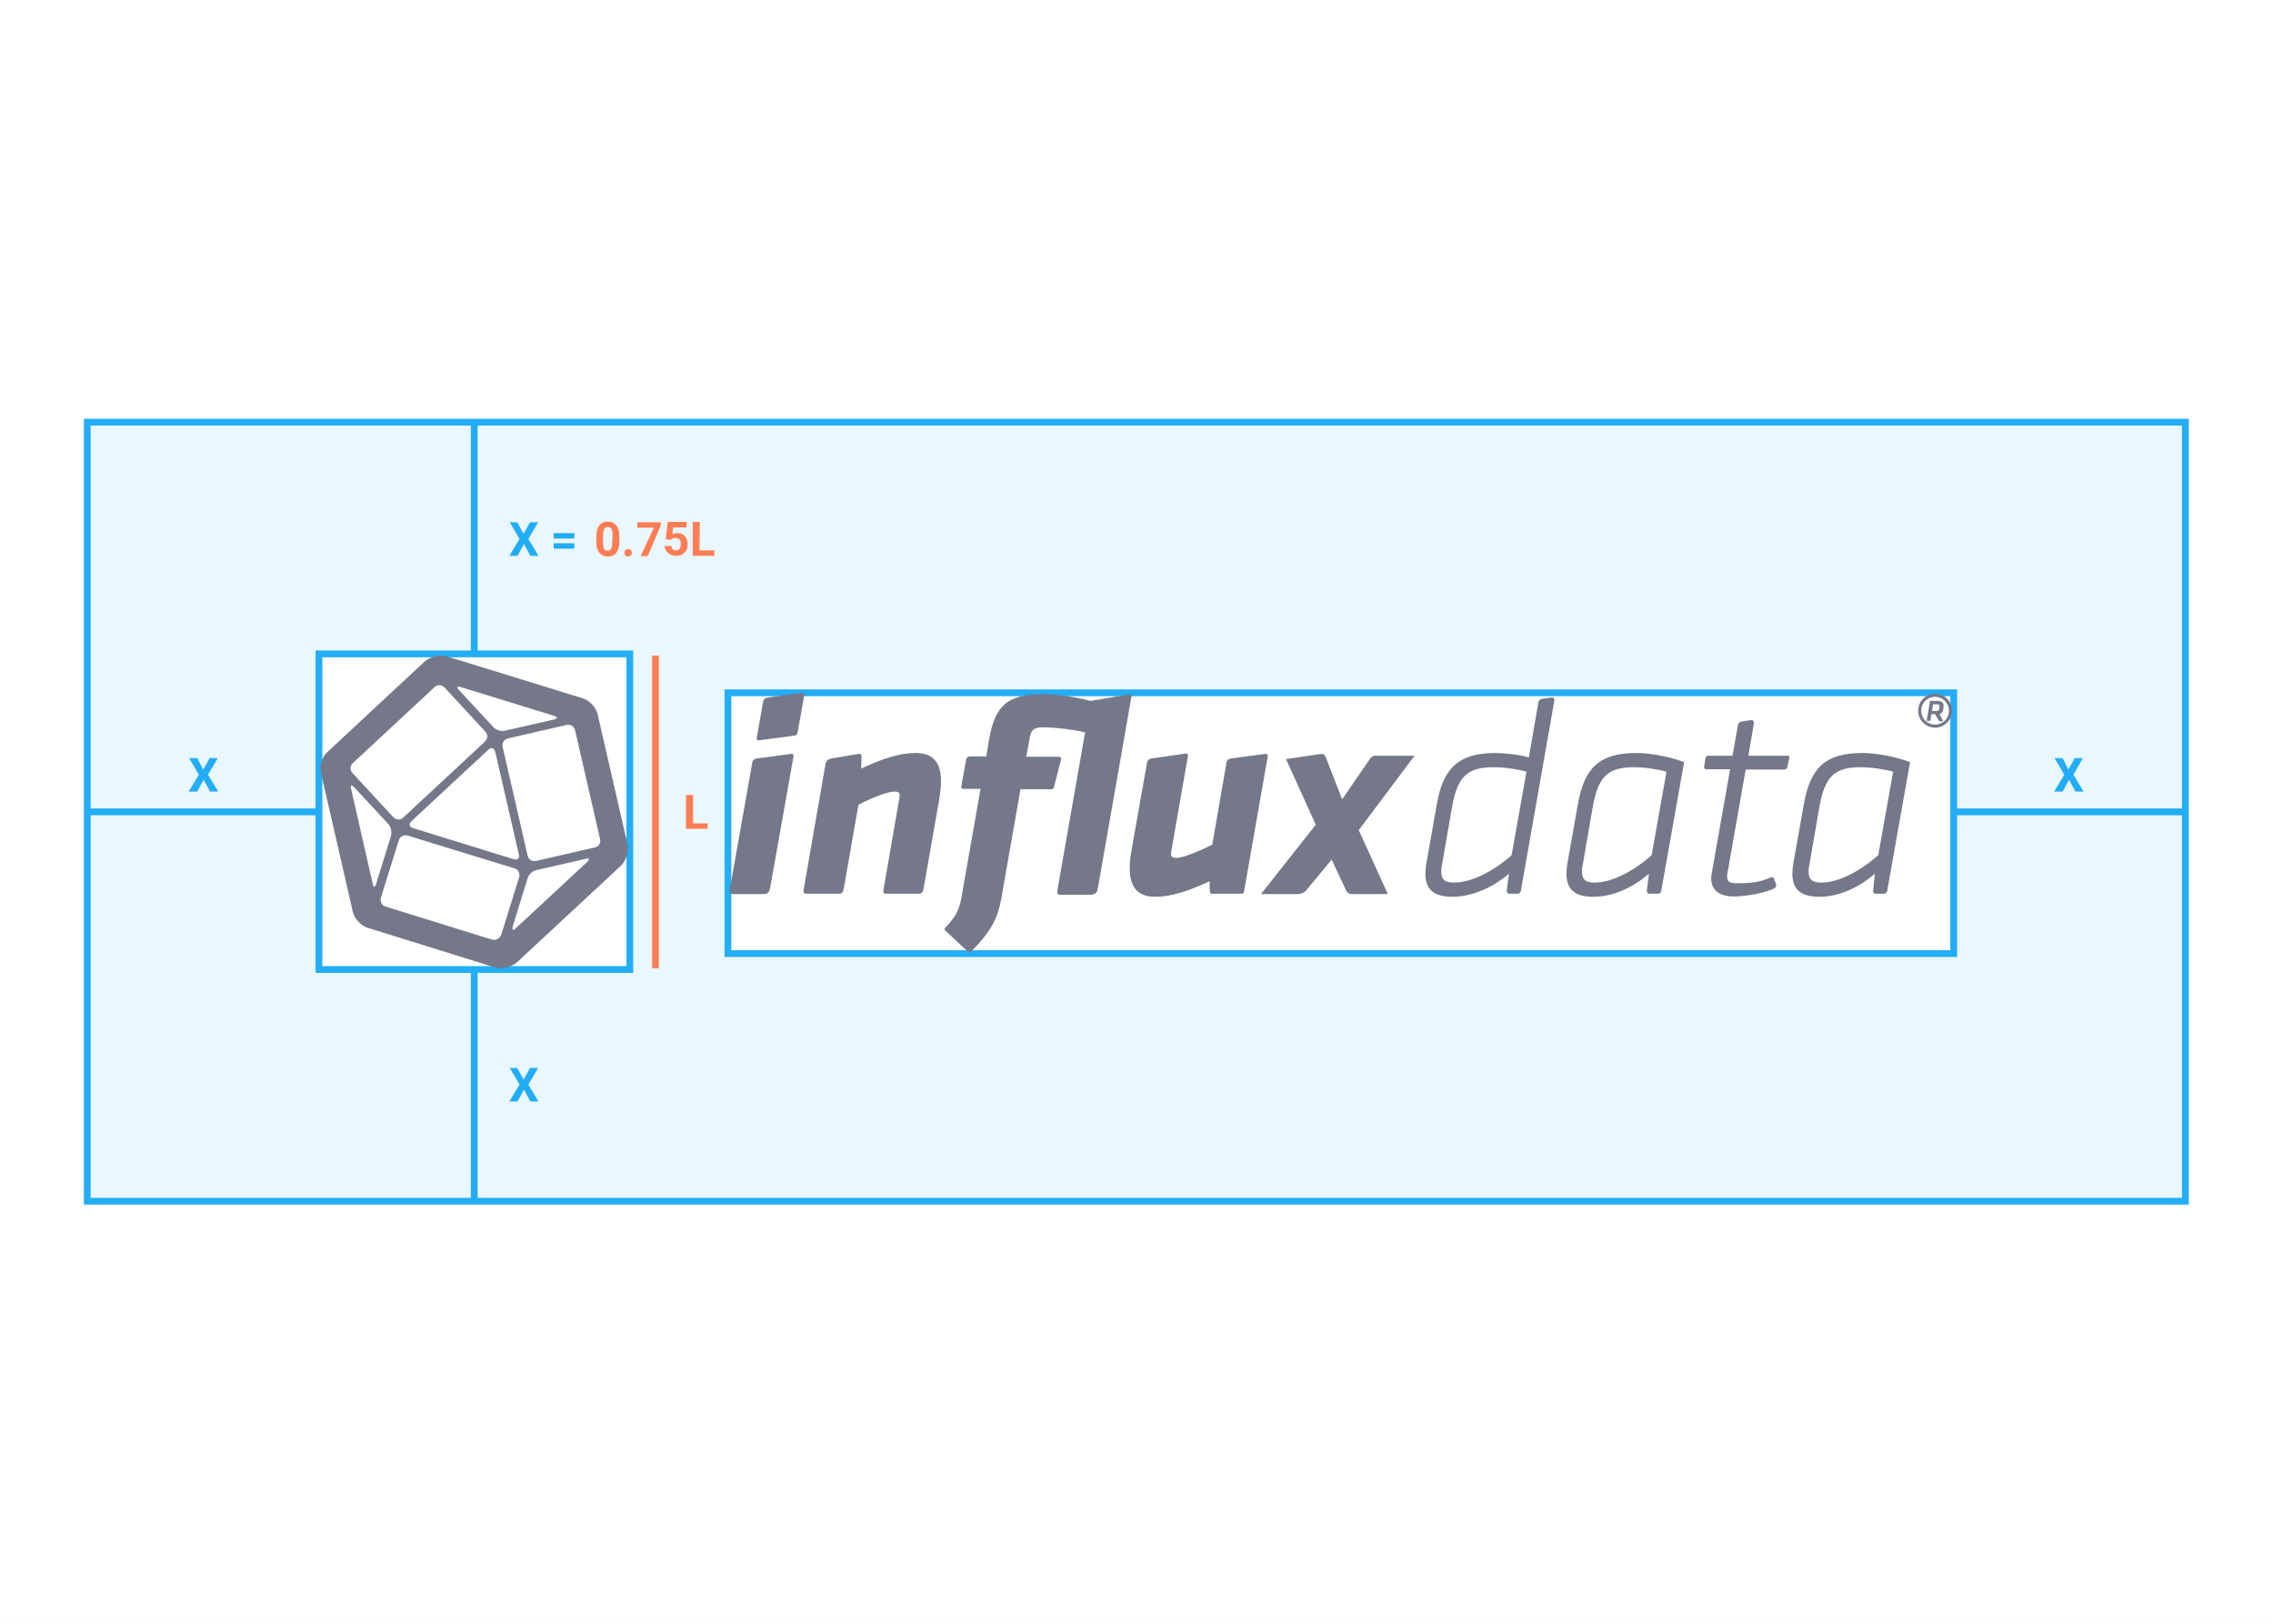
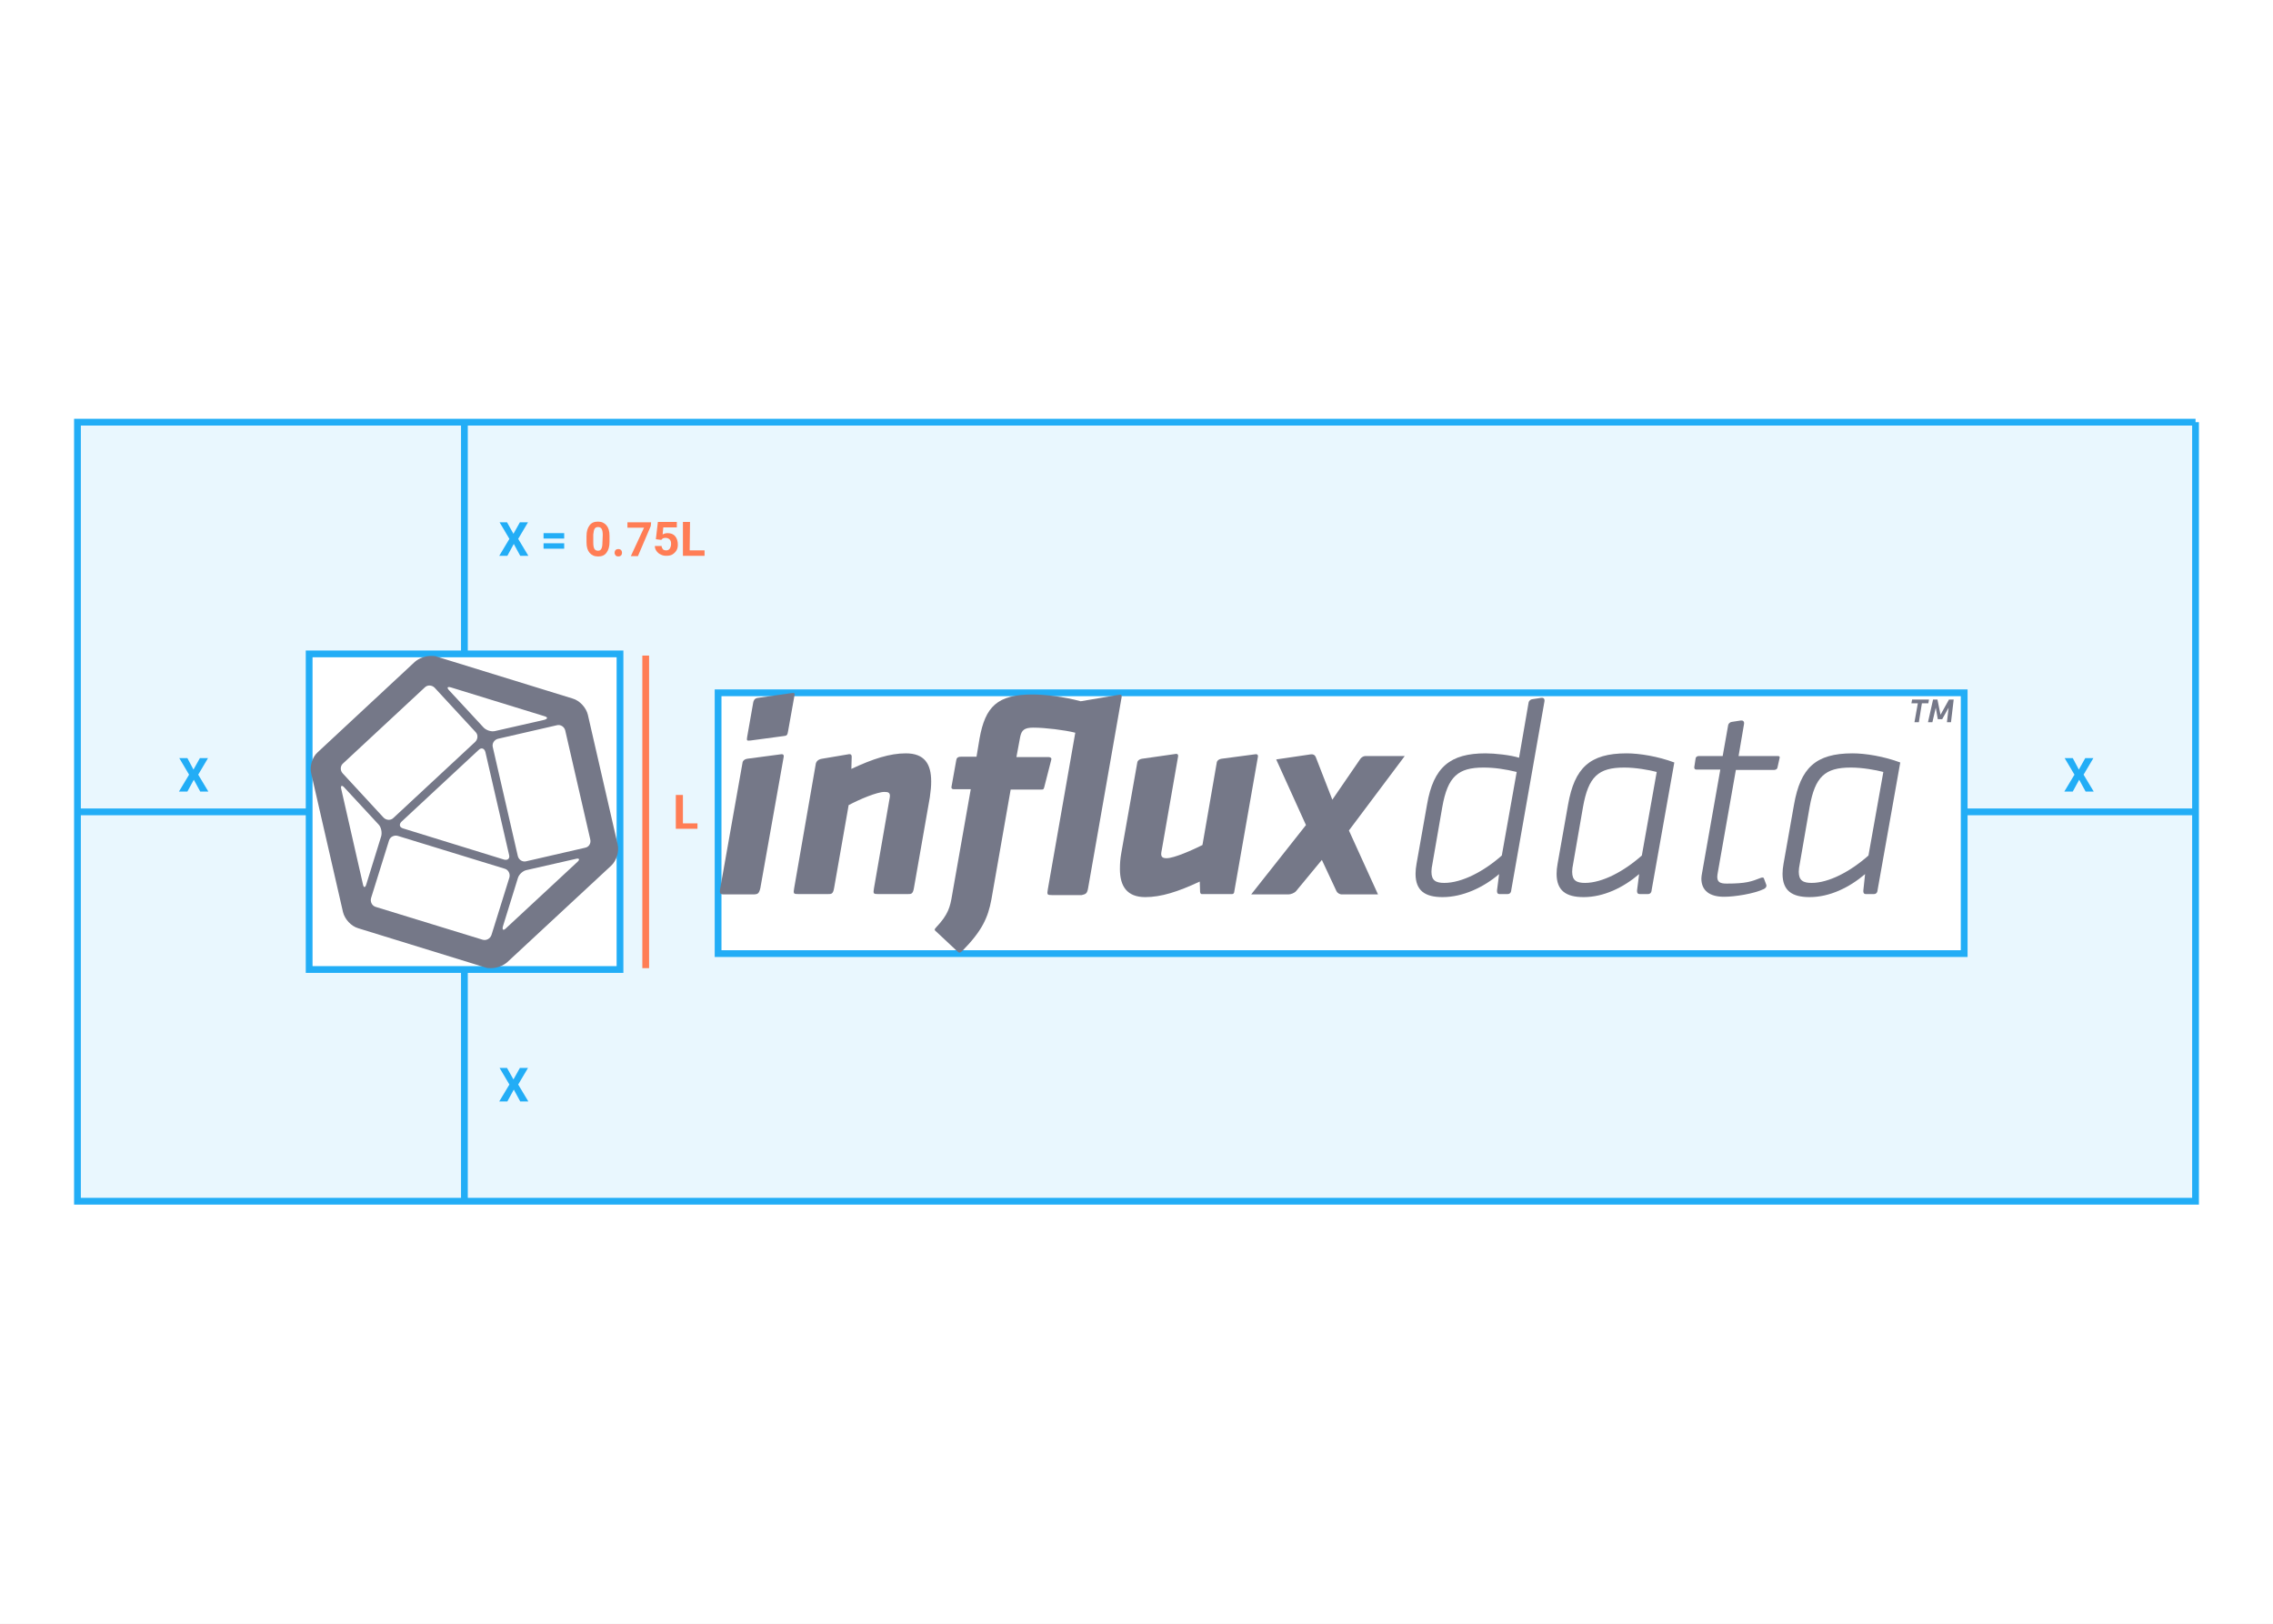
- <svg xmlns="http://www.w3.org/2000/svg" version="1.1" id="Layer_1" x="0px" y="0px" viewBox="36 161 672 480" style="enable-background:new 36 161 672 480;" xml:space="preserve">
+ <svg xmlns="http://www.w3.org/2000/svg" version="1.1" id="Layer_1" x="0px" y="0px" viewBox="-59 67 672 480" style="enable-background:new -59 67 672 480;" xml:space="preserve">
  <style type="text/css">
	.st0{fill:#FFFFFF;}
	.st1{opacity:0.1;}
	.st2{fill:#22ADF6;}
	.st3{fill:none;stroke:#22ADF6;stroke-width:2;stroke-miterlimit:10;}
- 	.st4{enable-background:new    ;}
- 	.st5{fill:#FF7D55;}
- 	.st6{fill:none;stroke:#FF7D55;stroke-width:2;stroke-miterlimit:10;}
- 	.st7{fill:#757888;}
+ 	.st4{fill:#757888;}
+ 	.st5{enable-background:new    ;}
+ 	.st6{fill:#FF7D55;}
+ 	.st7{fill:none;stroke:#FF7D55;stroke-width:2;stroke-miterlimit:10;}
</style>
-   <rect x="36" y="161" class="st0" width="672" height="480" />
-   <g>
-     <g id="Spacing">
-       <g class="st1">
-         <rect x="61.8" y="285.8" class="st2" width="620.3" height="230.3" />
+   <rect x="-59" y="67" class="st0" width="672" height="480" />
+   <g id="Spacing">
+     <g class="st1">
+       <rect x="-36.1" y="191.8" class="st2" width="626.3" height="230.3" />
+     </g>
+     <path class="st3" d="M590.1,191.8v230.3H-36.1V191.8H590.1" />
+     <rect x="32.4" y="260.3" class="st0" width="91.9" height="93.3" />
+     <rect x="32.4" y="260.3" class="st3" width="91.9" height="93.3" />
+     <rect x="153.3" y="271.8" class="st0" width="367.9" height="77.1" />
+     <rect x="153.3" y="271.8" class="st3" width="368.4" height="77.1" />
+     <g>
+       <path class="st4" d="M123.6,316.6l-8.8-38.3c-0.5-2.1-2.4-4.2-4.5-4.8l-40.2-12.4c-0.5-0.2-1.1-0.2-1.7-0.2    c-1.7,0-3.5,0.7-4.7,1.7l-28.8,26.8c-1.6,1.4-2.4,4.2-1.9,6.2l9.4,41c0.5,2.1,2.4,4.2,4.5,4.8L84.5,353c0.5,0.2,1.1,0.2,1.7,0.2    c1.7,0,3.5-0.7,4.7-1.7l30.8-28.6C123.3,321.4,124.1,318.7,123.6,316.6z M74.3,270.2l27.6,8.5c1.1,0.3,1.1,0.8,0,1.1l-14.5,3.3    c-1.1,0.3-2.6-0.2-3.4-1l-10.1-10.9C73,270.3,73.2,269.9,74.3,270.2z M91.5,319.7c0.3,1.1-0.4,1.7-1.5,1.4l-29.8-9.2    c-1.1-0.3-1.3-1.2-0.5-2l22.8-21.2c0.8-0.8,1.7-0.5,2,0.6L91.5,319.7z M42.4,292.7l24.2-22.5c0.8-0.8,2.1-0.7,2.9,0.1l12.1,13.1    c0.8,0.8,0.7,2.1-0.1,2.9l-24.2,22.5c-0.8,0.8-2.1,0.7-2.9-0.1l-12.1-13.1C41.5,294.7,41.6,293.4,42.4,292.7z M48.3,328.4    l-6.4-28.1c-0.3-1.1,0.2-1.3,0.9-0.5l10.1,10.9c0.8,0.8,1.1,2.4,0.8,3.5l-4.4,14.2C49,329.5,48.5,329.5,48.3,328.4z M83.7,344.8    l-31.6-9.7c-1.1-0.3-1.7-1.5-1.4-2.6l5.3-17c0.3-1.1,1.5-1.7,2.6-1.4l31.6,9.7c1.1,0.3,1.7,1.5,1.4,2.6l-5.3,17    C85.9,344.5,84.8,345.1,83.7,344.8z M111.7,321.8l-21.1,19.6c-0.8,0.8-1.2,0.5-0.9-0.6l4.4-14.2c0.3-1.1,1.5-2.2,2.6-2.4l14.5-3.3    C112.3,320.6,112.5,321.1,111.7,321.8z M114,317.6l-17.4,4c-1.1,0.3-2.2-0.4-2.5-1.5l-7.4-32.2c-0.3-1.1,0.4-2.2,1.5-2.5l17.4-4    c1.1-0.3,2.2,0.4,2.5,1.5l7.4,32.2C115.8,316.3,115.1,317.4,114,317.6z" />
+       <g>
+         <path class="st4" d="M508.3,280.5H507l1-5.6h-1.9l0.2-1.1h5l-0.2,1.1h-1.9L508.3,280.5z" />
+         <path class="st4" d="M517.1,276.2l-1.9,3.4h-1.3l-0.6-3.4l-1,4.3H511l1.5-6.7h1.3l0.9,4.5l2.5-4.5h1.4l-0.8,6.7h-1.2L517.1,276.2     z" />
      </g>
-       <rect x="130.3" y="354.3" class="st0" width="91.9" height="93.3" />
-       <rect x="130.3" y="354.3" class="st3" width="91.9" height="93.3" />
-       <rect x="251.2" y="365.8" class="st0" width="361.9" height="77.1" />
-       <rect x="251.2" y="365.8" class="st3" width="362.4" height="77.1" />
-       <line class="st3" x1="176.2" y1="354.8" x2="176.2" y2="285.8" />
-       <line class="st3" x1="130.8" y1="401" x2="61.8" y2="401" />
-       <line class="st3" x1="176.2" y1="447.2" x2="176.2" y2="516.2" />
-       <line class="st3" x1="613" y1="401" x2="682" y2="401" />
-       <g class="st4">
-         <path class="st2" d="M190.8,318.8l1.9-3.4h2.4l-2.9,4.9l3,5h-2.4l-1.9-3.5l-1.9,3.5h-2.4l3-5l-2.9-4.9h2.2L190.8,318.8z" />
-         <path class="st2" d="M205.8,320.2h-6.1v-1.6h6.1V320.2z M205.8,323.2h-6.1v-1.6h6.1V323.2z" />
+       <g>
+         <path class="st4" d="M383.6,330.1c-0.1,1,0.3,1.2,0.7,1.2h2.4c0.9,0,1.1-0.8,1.1-1.2l9.8-55.7c0.2-1-0.5-1.2-1-1.1l0,0l-2.6,0.4     c-0.7,0.1-1.1,0.7-1.1,1.1l0,0l-2.8,16.2c-2.5-0.8-7.2-1.3-9.9-1.3c-10.4,0-15.4,4-17.3,15.1l-3.1,17.5c-0.2,1.1-0.3,2.1-0.3,3     c0,5,2.8,6.9,8,6.9c5.9,0,12-2.8,16.7-6.8L383.6,330.1z M368,328c-2.5,0-3.8-0.7-3.8-3.3c0-0.7,0.1-1.4,0.3-2.4l2.9-16.7     c1.6-9.1,4.7-11.7,12.2-11.7c3.3,0,6.5,0.5,9.8,1.3l-4.4,24.7C379.7,324.6,373.2,328,368,328z" />
+         <path class="st4" d="M425,330.1c-0.1,1,0.3,1.2,0.8,1.2h2.4c0.9,0,1.1-0.8,1.1-1.2l0,0l6.7-37.7c-4.8-1.8-10.3-2.7-14.1-2.7     c-11,0-15.4,4.4-17.3,15.1l-3.1,17.5c-0.2,1.1-0.3,2.1-0.3,3c0,5,2.8,6.9,8,6.9c5.9,0,11.7-2.8,16.4-6.8L425,330.1z M409.6,328     c-2.5,0-3.8-0.7-3.8-3.3c0-0.7,0.1-1.4,0.3-2.4l2.9-16.7c1.6-9,4.5-11.7,12.2-11.7c3.4,0,7.3,0.7,9.6,1.3l-4.4,24.7     C421.1,324.6,414.7,328,409.6,328z" />
+         <path class="st4" d="M491.9,330.1c-0.1,1,0.3,1.2,0.7,1.2h2.4c0.9,0,1.1-0.8,1.1-1.2l0,0l6.7-37.7c-4.8-1.8-10.3-2.7-14.1-2.7     c-11,0-15.4,4.4-17.3,15.1l-3.1,17.5c-0.2,1.1-0.3,2.1-0.3,3c0,5,2.8,6.9,8,6.9c5.9,0,11.7-2.8,16.4-6.8L491.9,330.1z M476.6,328     c-2.5,0-3.8-0.7-3.8-3.3c0-0.7,0.1-1.4,0.3-2.4l2.9-16.7c1.6-9,4.5-11.7,12.2-11.7c3.4,0,7.3,0.7,9.6,1.3l-4.4,24.7     C488.1,324.6,481.7,328,476.6,328z" />
+         <g>
+           <path class="st4" d="M452.5,280.5L452.5,280.5L452.5,280.5z" />
+           <path class="st4" d="M466.5,293.9L466.5,293.9l0.6-2.7c0.2-0.7-0.2-0.7-0.6-0.7H455l1.6-9.4l0,0c0.2-1-0.5-1.2-1-1.1l0,0      l-2.6,0.4l0,0c-0.7,0.1-1.1,0.7-1.1,1.1l0,0l-1.6,9h-7.1c-0.2,0-0.8,0.1-0.9,0.7l-0.4,2.6l0,0c0,0.2,0,0.7,0.7,0.7h7l-5.4,30.6      c-0.1,0.6-0.2,1.1-0.2,1.6c0,3.7,2.6,5.4,6.7,5.4c3.2,0,8.9-0.9,11.8-2.3c0.9-0.5,0.8-1.1,0.6-1.5l0,0l-0.6-1.6      c-0.1-0.4-0.6-0.3-0.9-0.2l0,0c-2.8,1.1-4.4,1.7-10.1,1.7c-1.9,0-2.8-0.4-2.8-2c0-0.4,0.1-0.9,0.2-1.5l5.3-30.1h11.4      C466.2,294.5,466.4,294.3,466.5,293.9z" />
+         </g>
+         <path class="st4" d="M356.3,290.5h-11.7c-0.5,0-1.1,0.4-1.4,0.8l-8.3,12.1l-4.9-12.6c-0.3-0.7-0.9-0.9-1.5-0.8l-10.2,1.5     l8.8,19.4l-16.2,20.5h11c0.7,0,1.8-0.4,2.3-1l7.6-9.2l4.3,9.2c0.2,0.5,0.9,1,1.6,1h10.7l-8.6-18.9L356.3,290.5z" />
+         <path class="st4" d="M305.9,330.6l7-39.9c0.1-0.8-0.5-0.8-1-0.7l-9.8,1.3c-1.1,0.2-1.4,0.9-1.4,1.3l0,0l-4.2,24.2     c-3,1.5-8.4,3.9-10.6,3.9c-1.2,0-1.6-0.4-1.6-1.3c0-0.3,0.1-0.8,0.2-1.3l4.8-27.5l0,0c0.1-0.8-0.5-0.8-0.9-0.7l-9.8,1.4l0,0     c-1.1,0.2-1.4,0.9-1.4,1.3l0,0l-4.7,26.6c-0.3,1.7-0.4,3-0.4,4.7c0,5.1,2.1,8.3,7.5,8.3c4.7,0,9.7-1.6,16.1-4.6l0.1,3     c0,0.2,0.1,0.7,0.5,0.7h9C305.7,331.3,305.9,330.9,305.9,330.6z" />
+         <path class="st4" d="M208.8,289.7c-4.7,0-9.7,1.6-16.1,4.6l0.1-3.6c0-0.9-0.7-0.8-1.1-0.7l-7.7,1.3l0,0c-1.3,0.2-1.7,1-1.8,1.4     l-6.4,36.8l0,0c-0.3,1.7-0.2,1.8,1.2,1.8h8.8c1,0,1.5,0,1.8-1.8l4.3-24.5c3.2-1.7,8.4-3.9,10.6-3.9c1.2,0,1.6,0.3,1.6,1.2     c0,0.3-0.1,0.8-0.2,1.3l-4.5,25.9l0,0c-0.3,1.7-0.2,1.8,1.2,1.8h8.8c1,0,1.5,0,1.8-1.8l4.7-26.8c0.3-2.1,0.4-3.3,0.4-4.7     C216.3,292.8,214.3,289.7,208.8,289.7z" />
+         <g>
+           <path class="st4" d="M174.9,271.9l-9.8,1.4c-1.1,0.1-1.3,0.9-1.4,1.3l-1.8,10.2c-0.2,1.2-0.1,1.2,1,1.1l9.7-1.3l0,0      c1-0.1,1.2-0.2,1.4-1.5l0,0l1.9-10.6C176,271.8,175.8,271.8,174.9,271.9z" />
+           <path class="st4" d="M160.7,291.4L160.7,291.4L160.7,291.4z" />
+           <path class="st4" d="M165.8,329.5L165.8,329.5l6.9-38.8c0.1-0.8-0.5-0.8-1-0.7l-9.8,1.3l0,0c-1.1,0.2-1.4,0.9-1.4,1.3l0,0      l-6.6,37.2c-0.2,1.4,0,1.6,1.3,1.6h8.8C164.9,331.3,165.4,331.3,165.8,329.5z" />
+         </g>
+         <path class="st4" d="M262.7,329.5l9.9-56.4c0.1-0.8-0.3-0.8-0.8-0.7l-11.3,1.9c-5.1-1.4-10.9-2-14.2-2c-10.5,0-14,3.6-15.7,13     l-0.9,5.4h-4.6c-1.2,0-1.3,0.6-1.4,1.1l0,0l-1.4,7.8c-0.1,0.3,0.1,0.7,0.6,0.7h5.1l-5.5,31.2c-0.6,3.7-1.2,5.9-4.7,9.6l0,0     c-0.7,0.7-0.5,0.9,0,1.3l0,0l6.2,5.8l0,0c0.6,0.6,0.9,0.5,1.6-0.2c5.7-5.8,7.5-9.7,8.5-15.1l5.7-32.5h9.1c0.5,0,0.6,0,0.8-0.6     l0,0l2.1-8.2l0,0c0.2-0.6-0.4-0.8-0.8-0.8h-9.5l1.1-5.9c0.4-2.1,1.3-2.8,3.9-2.8c3.5,0,9.2,0.7,12.4,1.5l-8.1,46.2l0,0     c-0.3,1.7-0.2,1.8,1.2,1.8h8.8C261.9,331.3,262.4,331.3,262.7,329.5z" />
      </g>
-       <g class="st4">
-         <path class="st5" d="M219.1,321.2c0,1.4-0.3,2.4-0.9,3.2c-0.6,0.8-1.4,1.1-2.5,1.1c-1.1,0-1.9-0.4-2.5-1.1     c-0.6-0.7-0.9-1.7-0.9-3.1v-1.8c0-1.4,0.3-2.4,0.9-3.2c0.6-0.8,1.4-1.1,2.5-1.1c1.1,0,1.9,0.4,2.5,1.1c0.6,0.7,0.9,1.7,0.9,3.1     V321.2z M217.1,319.2c0-0.8-0.1-1.4-0.3-1.8c-0.2-0.4-0.6-0.6-1.1-0.6s-0.8,0.2-1,0.5s-0.3,0.9-0.4,1.7v2.4     c0,0.8,0.1,1.4,0.3,1.8c0.2,0.4,0.6,0.6,1.1,0.6s0.8-0.2,1-0.6s0.3-1,0.3-1.7L217.1,319.2L217.1,319.2z" />
-         <path class="st5" d="M220.6,324.4c0-0.3,0.1-0.6,0.3-0.8c0.2-0.2,0.5-0.3,0.8-0.3s0.6,0.1,0.8,0.3c0.2,0.2,0.3,0.5,0.3,0.8     s-0.1,0.6-0.3,0.8c-0.2,0.2-0.5,0.3-0.8,0.3s-0.6-0.1-0.8-0.3C220.8,324.9,220.6,324.7,220.6,324.4z" />
-         <path class="st5" d="M231.3,316.5l-3.8,8.9h-2.1l3.9-8.4h-4.9v-1.6h7L231.3,316.5L231.3,316.5z" />
-         <path class="st5" d="M232.8,320.4l0.6-5.1h5.6v1.6h-4l-0.2,2.1c0.5-0.3,1-0.4,1.5-0.4c0.9,0,1.7,0.3,2.2,0.9s0.8,1.4,0.8,2.5     c0,0.6-0.1,1.2-0.4,1.7s-0.7,0.9-1.2,1.2s-1.1,0.4-1.8,0.4c-0.6,0-1.2-0.1-1.7-0.4c-0.5-0.2-0.9-0.6-1.2-1s-0.5-0.9-0.5-1.5h2     c0,0.4,0.2,0.7,0.4,1c0.2,0.2,0.6,0.3,1,0.3s0.8-0.2,1-0.5c0.2-0.3,0.4-0.8,0.4-1.4c0-0.6-0.1-1-0.4-1.3s-0.7-0.5-1.2-0.5     s-0.9,0.1-1.1,0.4l-0.2,0.2L232.8,320.4z" />
-         <path class="st5" d="M242.8,323.7h4.4v1.6h-6.4v-10h2.1L242.8,323.7L242.8,323.7z" />
-       </g>
-       <g class="st4">
-         <path class="st5" d="M240.8,404.4h4.4v1.6h-6.4v-10h2.1v8.4H240.8z" />
-       </g>
-       <g class="st4">
-         <path class="st2" d="M190.8,480.1l1.9-3.4h2.4l-2.9,4.9l3,5h-2.4l-1.9-3.5l-1.9,3.5h-2.4l3-5l-2.9-4.9h2.2L190.8,480.1z" />
-       </g>
-       <g class="st4">
-         <path class="st2" d="M96.1,388.5l1.9-3.4h2.4l-2.9,4.9l3,5h-2.4l-1.9-3.5l-1.9,3.5h-2.5l3-5l-2.9-4.9h2.4L96.1,388.5z" />
-       </g>
-       <g class="st4">
-         <path class="st2" d="M647.5,388.5l1.9-3.4h2.4L649,390l3,5h-2.4l-1.9-3.5l-1.9,3.5h-2.5l3-5l-2.9-4.9h2.4L647.5,388.5z" />
-       </g>
-       <line class="st6" x1="229.8" y1="354.8" x2="229.8" y2="447.2" />
-       <rect x="61.8" y="285.8" class="st3" width="620.3" height="230.3" />
    </g>
-     <g>
-       <path class="st7" d="M221.5,410.5l-8.8-38.3c-0.5-2.1-2.4-4.2-4.5-4.8L168,355c-0.5-0.2-1.1-0.2-1.7-0.2c-1.7,0-3.5,0.7-4.7,1.7    l-28.8,26.8c-1.6,1.4-2.4,4.2-1.9,6.2l9.4,41c0.5,2.1,2.4,4.2,4.5,4.8l37.6,11.7c0.5,0.2,1.1,0.2,1.7,0.2c1.7,0,3.5-0.7,4.7-1.7    l30.8-28.6C221.2,415.3,222,412.6,221.5,410.5z M172.2,364.1l27.6,8.5c1.1,0.3,1.1,0.8,0,1.1l-14.5,3.3c-1.1,0.3-2.6-0.2-3.4-1    l-10.1-10.9C170.9,364.2,171.1,363.8,172.2,364.1z M189.4,413.6c0.3,1.1-0.4,1.7-1.5,1.4l-29.8-9.2c-1.1-0.3-1.3-1.2-0.5-2    l22.8-21.2c0.8-0.8,1.7-0.5,2,0.6L189.4,413.6z M140.3,386.6l24.2-22.5c0.8-0.8,2.1-0.7,2.9,0.1l12.1,13.1    c0.8,0.8,0.7,2.1-0.1,2.9l-24.2,22.5c-0.8,0.8-2.1,0.7-2.9-0.1l-12.1-13.1C139.4,388.6,139.5,387.3,140.3,386.6z M146.2,422.3    l-6.4-28.1c-0.3-1.1,0.2-1.3,0.9-0.5l10.1,10.9c0.8,0.8,1.1,2.4,0.8,3.5l-4.4,14.2C146.9,423.4,146.4,423.4,146.2,422.3z     M181.6,438.8L150,429c-1.1-0.3-1.7-1.5-1.4-2.6l5.3-17c0.3-1.1,1.5-1.7,2.6-1.4l31.6,9.7c1.1,0.3,1.7,1.5,1.4,2.6l-5.3,17    C183.8,438.4,182.7,439,181.6,438.8z M209.6,415.8l-21.1,19.6c-0.8,0.8-1.2,0.5-0.9-0.6l4.4-14.2c0.3-1.1,1.5-2.2,2.6-2.4    l14.5-3.3C210.2,414.5,210.4,415,209.6,415.8z M211.9,411.5l-17.4,4c-1.1,0.3-2.2-0.4-2.5-1.5l-7.4-32.2c-0.3-1.1,0.4-2.2,1.5-2.5    l17.4-4c1.1-0.3,2.2,0.4,2.5,1.5l7.4,32.2C213.7,410.2,213,411.3,211.9,411.5z" />
-       <g>
-         <path class="st7" d="M481.5,424c-0.1,1,0.3,1.2,0.7,1.2h2.4c0.9,0,1.1-0.8,1.1-1.2l9.8-55.7c0.2-1-0.5-1.2-1-1.1l0,0l-2.6,0.4     c-0.7,0.1-1.1,0.7-1.1,1.1l0,0l-2.8,16.2c-2.5-0.8-7.2-1.3-9.9-1.3c-10.4,0-15.4,4-17.3,15.1l-3.1,17.5c-0.2,1.1-0.3,2.1-0.3,3     c0,5,2.8,6.9,8,6.9c5.9,0,12-2.8,16.7-6.8L481.5,424z M465.9,421.9c-2.5,0-3.8-0.7-3.8-3.3c0-0.7,0.1-1.4,0.3-2.4l2.9-16.7     c1.6-9.1,4.7-11.7,12.2-11.7c3.3,0,6.5,0.5,9.8,1.3l-4.4,24.7C477.6,418.5,471.1,421.9,465.9,421.9z" />
-         <path class="st7" d="M522.9,424c-0.1,1,0.3,1.2,0.8,1.2h2.4c0.9,0,1.1-0.8,1.1-1.2l0,0l6.7-37.7c-4.8-1.8-10.3-2.7-14.1-2.7     c-11,0-15.4,4.4-17.3,15.1l-3.1,17.5c-0.2,1.1-0.3,2.1-0.3,3c0,5,2.8,6.9,8,6.9c5.9,0,11.7-2.8,16.4-6.8L522.9,424z M507.5,421.9     c-2.5,0-3.8-0.7-3.8-3.3c0-0.7,0.1-1.4,0.3-2.4l2.9-16.7c1.6-9,4.5-11.7,12.2-11.7c3.4,0,7.3,0.7,9.6,1.3l-4.4,24.7     C519,418.5,512.6,421.9,507.5,421.9z" />
-         <path class="st7" d="M589.8,424c-0.1,1,0.3,1.2,0.7,1.2h2.4c0.9,0,1.1-0.8,1.1-1.2l0,0l6.7-37.7c-4.8-1.8-10.3-2.7-14.1-2.7     c-11,0-15.4,4.4-17.3,15.1l-3.1,17.5c-0.2,1.1-0.3,2.1-0.3,3c0,5,2.8,6.9,8,6.9c5.9,0,11.7-2.8,16.4-6.8L589.8,424z M574.5,421.9     c-2.5,0-3.8-0.7-3.8-3.3c0-0.7,0.1-1.4,0.3-2.4l2.9-16.7c1.6-9,4.5-11.7,12.2-11.7c3.4,0,7.3,0.7,9.6,1.3l-4.4,24.7     C586,418.5,579.6,421.9,574.5,421.9z" />
-         <g>
-           <path class="st7" d="M550.4,374.4L550.4,374.4L550.4,374.4z" />
-           <path class="st7" d="M564.4,387.8L564.4,387.8l0.6-2.7c0.2-0.7-0.2-0.7-0.6-0.7h-11.5l1.6-9.4l0,0c0.2-1-0.5-1.2-1-1.1l0,0      l-2.6,0.4l0,0c-0.7,0.1-1.1,0.7-1.1,1.1l0,0l-1.6,9h-7.1c-0.2,0-0.8,0.1-0.9,0.7l-0.4,2.6l0,0c0,0.2,0,0.7,0.7,0.7h7l-5.4,30.6      c-0.1,0.6-0.2,1.1-0.2,1.6c0,3.7,2.6,5.4,6.7,5.4c3.2,0,8.9-0.9,11.8-2.3c0.9-0.5,0.8-1.1,0.6-1.5l0,0l-0.6-1.6      c-0.1-0.4-0.6-0.3-0.9-0.2l0,0c-2.8,1.1-4.4,1.7-10.1,1.7c-1.9,0-2.8-0.4-2.8-2c0-0.4,0.1-0.9,0.2-1.5l5.3-30.1h11.4      C564.1,388.4,564.3,388.2,564.4,387.8z" />
-         </g>
-         <path class="st7" d="M454.2,384.4h-11.7c-0.5,0-1.1,0.4-1.4,0.8l-8.3,12.1l-4.9-12.6c-0.3-0.7-0.9-0.9-1.5-0.8l-10.2,1.5     l8.8,19.4l-16.2,20.5h11c0.7,0,1.8-0.4,2.3-1l7.6-9.2l4.3,9.2c0.2,0.5,0.9,1,1.6,1h10.7l-8.6-18.9L454.2,384.4z" />
-         <path class="st7" d="M403.8,424.5l7-39.9c0.1-0.8-0.5-0.8-1-0.7l-9.8,1.3c-1.1,0.2-1.4,0.9-1.4,1.3l0,0l-4.2,24.2     c-3,1.5-8.4,3.9-10.6,3.9c-1.2,0-1.6-0.4-1.6-1.3c0-0.3,0.1-0.8,0.2-1.3l4.8-27.5l0,0c0.1-0.8-0.5-0.8-0.9-0.7l-9.8,1.4l0,0     c-1.1,0.2-1.4,0.9-1.4,1.3l0,0l-4.7,26.6c-0.3,1.7-0.4,3-0.4,4.7c0,5.1,2.1,8.3,7.5,8.3c4.7,0,9.7-1.6,16.1-4.6l0.1,3     c0,0.2,0.1,0.7,0.5,0.7h9C403.6,425.2,403.8,424.8,403.8,424.5z" />
-         <path class="st7" d="M306.7,383.6c-4.7,0-9.7,1.6-16.1,4.6l0.1-3.6c0-0.9-0.7-0.8-1.1-0.7l-7.7,1.3l0,0c-1.3,0.2-1.7,1-1.8,1.4     l-6.4,36.8l0,0c-0.3,1.7-0.2,1.8,1.2,1.8h8.8c1,0,1.5,0,1.8-1.8l4.3-24.5c3.2-1.7,8.4-3.9,10.6-3.9c1.2,0,1.6,0.3,1.6,1.2     c0,0.3-0.1,0.8-0.2,1.3l-4.5,25.9l0,0c-0.3,1.7-0.2,1.8,1.2,1.8h8.8c1,0,1.5,0,1.8-1.8l4.7-26.8c0.3-2.1,0.4-3.3,0.4-4.7     C314.2,386.8,312.2,383.6,306.7,383.6z" />
-         <g>
-           <path class="st7" d="M272.8,365.8l-9.8,1.4c-1.1,0.1-1.3,0.9-1.4,1.3l-1.8,10.2c-0.2,1.2-0.1,1.2,1,1.1l9.7-1.3l0,0      c1-0.1,1.2-0.2,1.4-1.5l0,0l1.9-10.6C273.9,365.8,273.7,365.8,272.8,365.8z" />
-           <path class="st7" d="M258.6,385.3L258.6,385.3L258.6,385.3z" />
-           <path class="st7" d="M263.7,423.4L263.7,423.4l6.9-38.8c0.1-0.8-0.5-0.8-1-0.7l-9.8,1.3l0,0c-1.1,0.2-1.4,0.9-1.4,1.3l0,0      l-6.6,37.2c-0.2,1.4,0,1.6,1.3,1.6h8.8C262.8,425.2,263.3,425.2,263.7,423.4z" />
-         </g>
-         <path class="st7" d="M360.6,423.4l9.9-56.4c0.1-0.8-0.3-0.8-0.8-0.7l-11.3,1.9c-5.1-1.4-10.9-2-14.2-2c-10.5,0-14,3.6-15.7,13     l-0.9,5.4H323c-1.2,0-1.3,0.6-1.4,1.1l0,0l-1.4,7.8c-0.1,0.3,0.1,0.7,0.6,0.7h5.1l-5.5,31.2c-0.6,3.7-1.2,5.9-4.7,9.6l0,0     c-0.7,0.7-0.5,0.9,0,1.3l0,0l6.2,5.8l0,0c0.6,0.6,0.9,0.5,1.6-0.2c5.7-5.8,7.5-9.7,8.5-15.1l5.7-32.5h9.1c0.5,0,0.6,0,0.8-0.6     l0,0l2.1-8.2l0,0c0.2-0.6-0.4-0.8-0.8-0.8h-9.5l1.1-5.9c0.4-2.1,1.3-2.8,3.9-2.8c3.5,0,9.2,0.7,12.4,1.5l-8.1,46.2l0,0     c-0.3,1.7-0.2,1.8,1.2,1.8h8.8C359.8,425.2,360.3,425.2,360.6,423.4z" />
-       </g>
-       <path class="st7" d="M608.1,372.1H607l-0.3,2h-1.1l1-5.9h2.2c1.2,0,1.8,0.5,1.8,1.3c0,0.1,0,0.2,0,0.4l-0.1,0.8    c-0.1,0.8-0.4,1.1-1.1,1.4l1.1,2.1h-1.2L608.1,372.1z M609.4,369.9c0-0.1,0-0.2,0-0.2c0-0.4-0.2-0.5-0.7-0.5h-1.2l-0.3,2h1.2    c0.7,0,0.8-0.2,0.9-0.7L609.4,369.9z M608.1,376.1c-2.8,0-5-2.2-5-5s2.2-5,5-5s5,2.2,5,5S610.8,376.1,608.1,376.1z M608.1,367    c-2.3,0-4.1,1.8-4.1,4.1s1.8,4.1,4.1,4.1s4.1-1.8,4.1-4.1S610.3,367,608.1,367z" />
+     <line class="st3" x1="78.3" y1="260.8" x2="78.3" y2="191.8" />
+     <line class="st3" x1="32.9" y1="307" x2="-36.1" y2="307" />
+     <line class="st3" x1="78.3" y1="353.2" x2="78.3" y2="422.2" />
+     <line class="st3" x1="521.1" y1="307" x2="590.1" y2="307" />
+     <g class="st5">
+       <path class="st2" d="M92.8,224.8l1.9-3.4h2.4l-2.9,4.9l3,5h-2.4l-1.9-3.5l-1.9,3.5h-2.4l3-5l-2.9-4.9h2.2L92.8,224.8z" />
+       <path class="st2" d="M107.8,226.2h-6.1v-1.6h6.1V226.2z M107.8,229.2h-6.1v-1.6h6.1V229.2z" />
    </g>
+     <g class="st5">
+       <path class="st6" d="M121.2,227.2c0,1.4-0.3,2.4-0.9,3.2s-1.4,1.1-2.5,1.1s-1.9-0.4-2.5-1.1s-0.9-1.7-0.9-3.1v-1.8    c0-1.4,0.3-2.4,0.9-3.2s1.4-1.1,2.5-1.1s1.9,0.4,2.5,1.1c0.6,0.7,0.9,1.7,0.9,3.1V227.2z M119.2,225.2c0-0.8-0.1-1.4-0.3-1.8    s-0.6-0.6-1.1-0.6s-0.8,0.2-1,0.5s-0.3,0.9-0.4,1.7v2.4c0,0.8,0.1,1.4,0.3,1.8s0.6,0.6,1.1,0.6s0.8-0.2,1-0.6    c0.2-0.4,0.3-1,0.3-1.7L119.2,225.2L119.2,225.2z" />
+       <path class="st6" d="M122.7,230.4c0-0.3,0.1-0.6,0.3-0.8s0.5-0.3,0.8-0.3s0.6,0.1,0.8,0.3s0.3,0.5,0.3,0.8s-0.1,0.6-0.3,0.8    c-0.2,0.2-0.5,0.3-0.8,0.3s-0.6-0.1-0.8-0.3C122.8,230.9,122.7,230.7,122.7,230.4z" />
+       <path class="st6" d="M133.4,222.5l-3.8,8.9h-2.1l3.9-8.4h-4.9v-1.6h7L133.4,222.5L133.4,222.5z" />
+       <path class="st6" d="M134.9,226.4l0.6-5.1h5.6v1.6h-4l-0.2,2.1c0.5-0.3,1-0.4,1.5-0.4c0.9,0,1.7,0.3,2.2,0.9s0.8,1.4,0.8,2.5    c0,0.6-0.1,1.2-0.4,1.7s-0.7,0.9-1.2,1.2s-1.1,0.4-1.8,0.4c-0.6,0-1.2-0.1-1.7-0.4c-0.5-0.2-0.9-0.6-1.2-1    c-0.3-0.4-0.5-0.9-0.5-1.5h2c0,0.4,0.2,0.7,0.4,1c0.2,0.2,0.6,0.3,1,0.3c0.4,0,0.8-0.2,1-0.5s0.4-0.8,0.4-1.4c0-0.6-0.1-1-0.4-1.3    s-0.7-0.5-1.2-0.5s-0.9,0.1-1.1,0.4l-0.2,0.2L134.9,226.4z" />
+       <path class="st6" d="M144.9,229.7h4.4v1.6h-6.4v-10h2.1L144.9,229.7L144.9,229.7z" />
+     </g>
+     <g class="st5">
+       <path class="st6" d="M142.8,310.4h4.4v1.6h-6.4v-10h2.1v8.4H142.8z" />
+     </g>
+     <g class="st5">
+       <path class="st2" d="M92.8,386.1l1.9-3.4h2.4l-2.9,4.9l3,5h-2.4l-1.9-3.5l-1.9,3.5h-2.4l3-5l-2.9-4.9h2.2L92.8,386.1z" />
+     </g>
+     <g class="st5">
+       <path class="st2" d="M-1.8,294.5l1.9-3.4h2.4l-2.9,4.9l3,5H0.2l-1.9-3.5l-1.9,3.5h-2.5l3-5l-2.9-4.9h2.4L-1.8,294.5z" />
+     </g>
+     <g class="st5">
+       <path class="st2" d="M555.6,294.5l1.9-3.4h2.4L557,296l3,5h-2.4l-1.9-3.5l-1.9,3.5h-2.5l3-5l-2.9-4.9h2.4L555.6,294.5z" />
+     </g>
+     <line class="st7" x1="131.9" y1="260.8" x2="131.9" y2="353.2" />
  </g>
</svg>
